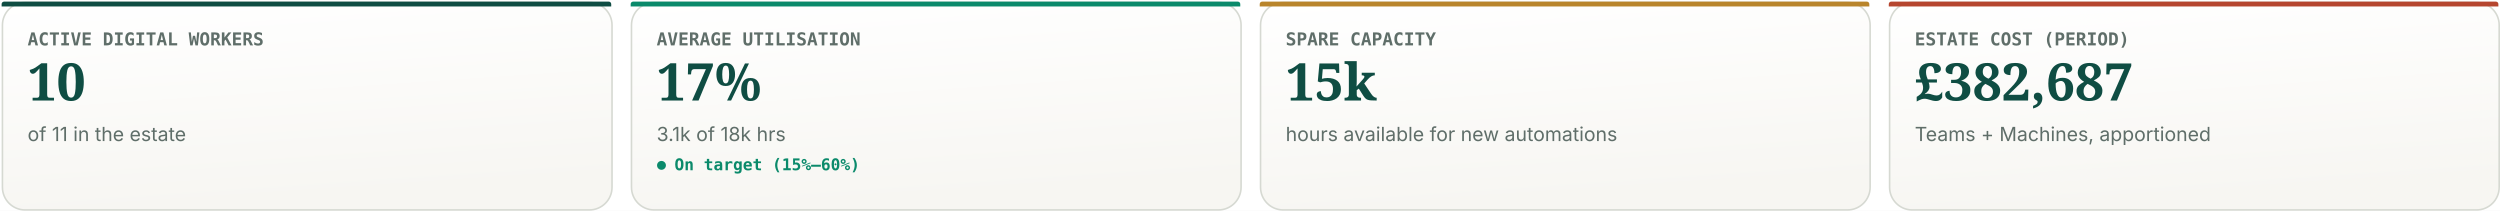
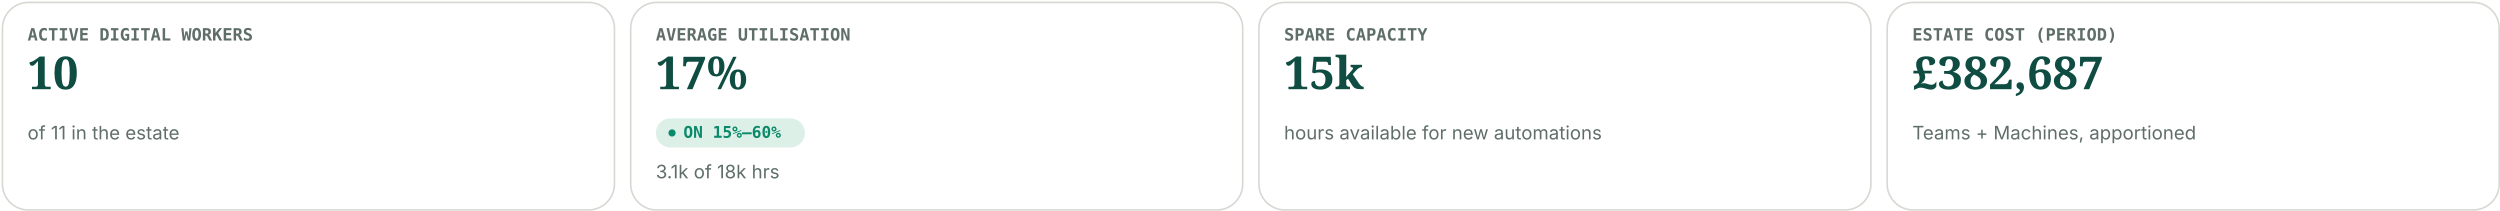
<svg xmlns="http://www.w3.org/2000/svg" version="1.1" class="marks" width="1542" height="130" viewBox="0 0 1542 130">
  <rect width="1542" height="130" fill="#FFFFFF" />
  <g fill="none" stroke-miterlimit="10" transform="translate(1,1)">
    <g class="mark-group role-frame root" role="graphics-object" aria-roledescription="group mark container">
      <g transform="translate(0,0)">
        <path class="background" aria-hidden="true" d="M0,0h1540v128h-1540Z" />
        <g>
          <g class="mark-group role-scope tile" role="graphics-object" aria-roledescription="group mark container">
            <g transform="translate(0,0)">
-               <path class="background" aria-hidden="true" d="M14.5,0.5L362.5,0.5C370.227,0.5,376.5,6.773,376.5,14.5L376.5,114.5C376.5,122.227,370.227,128.5,362.5,128.5L14.5,128.5C6.773,128.5,0.5,122.227,0.5,114.5L0.5,14.5C0.5,6.773,6.773,0.5,14.5,0.5Z" fill="url(#gradient_0)" stroke="#D6D9D2" />
+               <path class="background" aria-hidden="true" d="M16.5,0.5L362,0.5C370.831,0.5,378,7.669,378,16.5L378,112.5C378,121.331,370.831,128.5,362,128.5L16.5,128.5C7.669,128.5,0.5,121.331,0.5,112.5L0.5,16.5C0.5,7.669,7.669,0.5,16.5,0.5Z" fill="#FFFFFF" stroke="#D6D9D2" />
              <g>
-                 <g class="mark-rect role-mark" role="graphics-symbol" aria-roledescription="rect mark container">
-                   <path d="M1.5,0L374.5,0C375.328,0,376,0.672,376,1.5L376,3C376,3,376,3,376,3L0,3C0,3,0,3,0,3L0,1.5C0,0.672,0.672,0,1.5,0Z" fill="#0F4D43" />
+                 <g class="mark-text role-mark" role="graphics-object" aria-roledescription="text mark container">
+                   <text text-anchor="start" transform="translate(16,24)" font-family="'JetBrains Mono', Consolas, 'Roboto Mono', monospace" font-size="10.5px" font-weight="600" fill="#5F6E69">ACTIVE DIGITAL WORKERS</text>
                </g>
                <g class="mark-text role-mark" role="graphics-object" aria-roledescription="text mark container">
-                   <text text-anchor="start" transform="translate(16,27)" font-family="'JetBrains Mono', Consolas, 'Roboto Mono', monospace" font-size="11px" font-weight="bold" fill="#5F6E69">ACTIVE DIGITAL WORKERS</text>
+                   <text text-anchor="start" transform="translate(16,54)" font-family="Fraunces, Cambria, Georgia, Gelasio, serif" font-size="28px" font-weight="600" fill="#0F4D43">10</text>
+                 </g>
+                 <g class="mark-rect role-mark" role="graphics-symbol" aria-roledescription="rect mark container">
+                   <path d="M25,72L25,72C29.967,72,34,76.033,34,81L34,81C34,85.967,29.967,90,25,90L25,90C20.033,90,16,85.967,16,81L16,81C16,76.033,20.033,72,25,72Z" fill="#F7F6F2" opacity="0" />
                </g>
                <g class="mark-text role-mark" role="graphics-object" aria-roledescription="text mark container">
-                   <text text-anchor="start" transform="translate(16,61)" font-family="Fraunces, Cambria, Georgia, Gelasio, serif" font-size="32px" font-weight="bold" fill="#0F4D43">10</text>
+                   <text text-anchor="start" transform="translate(25,84)" font-family="'JetBrains Mono', Consolas, 'Roboto Mono', monospace" font-size="10px" font-weight="600" fill="#5F6E69" />
+                 </g>
+                 <g class="mark-rect role-mark" role="graphics-symbol" aria-roledescription="rect mark container">
+                   <path d="M25,72L33,72C37.967,72,42,76.033,42,81L42,81C42,85.967,37.967,90,33,90L25,90C20.033,90,16,85.967,16,81L16,81C16,76.033,20.033,72,25,72Z" fill="#DDF0E8" opacity="0" />
+                 </g>
+                 <g class="mark-symbol role-mark" role="graphics-symbol" aria-roledescription="symbol mark container">
+                   <path transform="translate(26,81)" d="M2.236,0A2.236,2.236,0,1,1,-2.236,0A2.236,2.236,0,1,1,2.236,0" fill="#0B8A6B" opacity="0" />
                </g>
                <g class="mark-text role-mark" role="graphics-object" aria-roledescription="text mark container">
-                   <text text-anchor="start" transform="translate(16,85)" font-family="'JetBrains Mono', Consolas, 'Roboto Mono', monospace" font-size="11.5px" font-weight="bold" fill="#5F6E69" />
+                   <text text-anchor="start" transform="translate(33,84)" font-family="'JetBrains Mono', Consolas, 'Roboto Mono', monospace" font-size="10px" font-weight="600" fill="#0B8A6B" />
                </g>
                <g class="mark-text role-mark" role="graphics-object" aria-roledescription="text mark container">
-                   <text text-anchor="start" transform="translate(16,86)" font-family="Inter, 'Segoe UI', Carlito, Calibri, Arial, sans-serif" font-size="12px" fill="#5F6E69">of 11 in the estate</text>
-                 </g>
-                 <g class="mark-symbol role-mark" role="graphics-symbol" aria-roledescription="symbol mark container">
-                   <path transform="translate(19,101)" d="M2.739,0A2.739,2.739,0,1,1,-2.739,0A2.739,2.739,0,1,1,2.739,0" fill="#0B8A6B" opacity="0" />
-                 </g>
-                 <g class="mark-text role-mark" role="graphics-object" aria-roledescription="text mark container">
-                   <text text-anchor="start" transform="translate(27,104)" font-family="'JetBrains Mono', Consolas, 'Roboto Mono', monospace" font-size="10px" font-weight="bold" fill="#0B8A6B" />
+                   <text text-anchor="start" transform="translate(16,85)" font-family="Inter, 'Segoe UI', Carlito, Calibri, Arial, sans-serif" font-size="11.5px" fill="#5F6E69">of 11 in the estate</text>
                </g>
              </g>
              <path class="foreground" aria-hidden="true" d="" display="none" />
            </g>
-             <g transform="translate(388,0)">
-               <path class="background" aria-hidden="true" d="M14.5,0.5L362.5,0.5C370.227,0.5,376.5,6.773,376.5,14.5L376.5,114.5C376.5,122.227,370.227,128.5,362.5,128.5L14.5,128.5C6.773,128.5,0.5,122.227,0.5,114.5L0.5,14.5C0.5,6.773,6.773,0.5,14.5,0.5Z" fill="url(#gradient_1)" stroke="#D6D9D2" />
+             <g transform="translate(387.5,0)">
+               <path class="background" aria-hidden="true" d="M16.5,0.5L362,0.5C370.831,0.5,378,7.669,378,16.5L378,112.5C378,121.331,370.831,128.5,362,128.5L16.5,128.5C7.669,128.5,0.5,121.331,0.5,112.5L0.5,16.5C0.5,7.669,7.669,0.5,16.5,0.5Z" fill="#FFFFFF" stroke="#D6D9D2" />
              <g>
-                 <g class="mark-rect role-mark" role="graphics-symbol" aria-roledescription="rect mark container">
-                   <path d="M1.5,0L374.5,0C375.328,0,376,0.672,376,1.5L376,3C376,3,376,3,376,3L0,3C0,3,0,3,0,3L0,1.5C0,0.672,0.672,0,1.5,0Z" fill="#0B8A6B" />
+                 <g class="mark-text role-mark" role="graphics-object" aria-roledescription="text mark container">
+                   <text text-anchor="start" transform="translate(16,24)" font-family="'JetBrains Mono', Consolas, 'Roboto Mono', monospace" font-size="10.5px" font-weight="600" fill="#5F6E69">AVERAGE UTILISATION</text>
                </g>
                <g class="mark-text role-mark" role="graphics-object" aria-roledescription="text mark container">
-                   <text text-anchor="start" transform="translate(16,27)" font-family="'JetBrains Mono', Consolas, 'Roboto Mono', monospace" font-size="11px" font-weight="bold" fill="#5F6E69">AVERAGE UTILISATION</text>
+                   <text text-anchor="start" transform="translate(16,54)" font-family="Fraunces, Cambria, Georgia, Gelasio, serif" font-size="28px" font-weight="600" fill="#0F4D43">17%</text>
+                 </g>
+                 <g class="mark-rect role-mark" role="graphics-symbol" aria-roledescription="rect mark container">
+                   <path d="M25,72L25,72C29.967,72,34,76.033,34,81L34,81C34,85.967,29.967,90,25,90L25,90C20.033,90,16,85.967,16,81L16,81C16,76.033,20.033,72,25,72Z" fill="#F7F6F2" opacity="0" />
                </g>
                <g class="mark-text role-mark" role="graphics-object" aria-roledescription="text mark container">
-                   <text text-anchor="start" transform="translate(16,61)" font-family="Fraunces, Cambria, Georgia, Gelasio, serif" font-size="32px" font-weight="bold" fill="#0F4D43">17%</text>
+                   <text text-anchor="start" transform="translate(25,84)" font-family="'JetBrains Mono', Consolas, 'Roboto Mono', monospace" font-size="10px" font-weight="600" fill="#5F6E69" />
+                 </g>
+                 <g class="mark-rect role-mark" role="graphics-symbol" aria-roledescription="rect mark container">
+                   <path d="M25,72L99,72C103.967,72,108,76.033,108,81L108,81C108,85.967,103.967,90,99,90L25,90C20.033,90,16,85.967,16,81L16,81C16,76.033,20.033,72,25,72Z" fill="#DDF0E8" opacity="1" />
+                 </g>
+                 <g class="mark-symbol role-mark" role="graphics-symbol" aria-roledescription="symbol mark container">
+                   <path transform="translate(26,81)" d="M2.236,0A2.236,2.236,0,1,1,-2.236,0A2.236,2.236,0,1,1,2.236,0" fill="#0B8A6B" opacity="1" />
                </g>
                <g class="mark-text role-mark" role="graphics-object" aria-roledescription="text mark container">
-                   <text text-anchor="start" transform="translate(16,85)" font-family="'JetBrains Mono', Consolas, 'Roboto Mono', monospace" font-size="11.5px" font-weight="bold" fill="#5F6E69" />
+                   <text text-anchor="start" transform="translate(33,84)" font-family="'JetBrains Mono', Consolas, 'Roboto Mono', monospace" font-size="10px" font-weight="600" fill="#0B8A6B">ON 15%–60%</text>
                </g>
                <g class="mark-text role-mark" role="graphics-object" aria-roledescription="text mark container">
-                   <text text-anchor="start" transform="translate(16,86)" font-family="Inter, 'Segoe UI', Carlito, Calibri, Arial, sans-serif" font-size="12px" fill="#5F6E69">3.1k of 18k hrs</text>
-                 </g>
-                 <g class="mark-symbol role-mark" role="graphics-symbol" aria-roledescription="symbol mark container">
-                   <path transform="translate(19,101)" d="M2.739,0A2.739,2.739,0,1,1,-2.739,0A2.739,2.739,0,1,1,2.739,0" fill="#0B8A6B" opacity="1" />
-                 </g>
-                 <g class="mark-text role-mark" role="graphics-object" aria-roledescription="text mark container">
-                   <text text-anchor="start" transform="translate(27,104)" font-family="'JetBrains Mono', Consolas, 'Roboto Mono', monospace" font-size="10px" font-weight="bold" fill="#0B8A6B">On target (15%–60%)</text>
+                   <text text-anchor="start" transform="translate(16,109)" font-family="Inter, 'Segoe UI', Carlito, Calibri, Arial, sans-serif" font-size="11.5px" fill="#5F6E69">3.1k of 18k hrs</text>
                </g>
              </g>
              <path class="foreground" aria-hidden="true" d="" display="none" />
            </g>
-             <g transform="translate(776,0)">
-               <path class="background" aria-hidden="true" d="M14.5,0.5L362.5,0.5C370.227,0.5,376.5,6.773,376.5,14.5L376.5,114.5C376.5,122.227,370.227,128.5,362.5,128.5L14.5,128.5C6.773,128.5,0.5,122.227,0.5,114.5L0.5,14.5C0.5,6.773,6.773,0.5,14.5,0.5Z" fill="url(#gradient_2)" stroke="#D6D9D2" />
+             <g transform="translate(775,0)">
+               <path class="background" aria-hidden="true" d="M16.5,0.5L362,0.5C370.831,0.5,378,7.669,378,16.5L378,112.5C378,121.331,370.831,128.5,362,128.5L16.5,128.5C7.669,128.5,0.5,121.331,0.5,112.5L0.5,16.5C0.5,7.669,7.669,0.5,16.5,0.5Z" fill="#FFFFFF" stroke="#D6D9D2" />
              <g>
-                 <g class="mark-rect role-mark" role="graphics-symbol" aria-roledescription="rect mark container">
-                   <path d="M1.5,0L374.5,0C375.328,0,376,0.672,376,1.5L376,3C376,3,376,3,376,3L0,3C0,3,0,3,0,3L0,1.5C0,0.672,0.672,0,1.5,0Z" fill="#B9852C" />
+                 <g class="mark-text role-mark" role="graphics-object" aria-roledescription="text mark container">
+                   <text text-anchor="start" transform="translate(16,24)" font-family="'JetBrains Mono', Consolas, 'Roboto Mono', monospace" font-size="10.5px" font-weight="600" fill="#5F6E69">SPARE CAPACITY</text>
                </g>
                <g class="mark-text role-mark" role="graphics-object" aria-roledescription="text mark container">
-                   <text text-anchor="start" transform="translate(16,27)" font-family="'JetBrains Mono', Consolas, 'Roboto Mono', monospace" font-size="11px" font-weight="bold" fill="#5F6E69">SPARE CAPACITY</text>
+                   <text text-anchor="start" transform="translate(16,54)" font-family="Fraunces, Cambria, Georgia, Gelasio, serif" font-size="28px" font-weight="600" fill="#0F4D43">15k</text>
+                 </g>
+                 <g class="mark-rect role-mark" role="graphics-symbol" aria-roledescription="rect mark container">
+                   <path d="M25,72L25,72C29.967,72,34,76.033,34,81L34,81C34,85.967,29.967,90,25,90L25,90C20.033,90,16,85.967,16,81L16,81C16,76.033,20.033,72,25,72Z" fill="#F7F6F2" opacity="0" />
                </g>
                <g class="mark-text role-mark" role="graphics-object" aria-roledescription="text mark container">
-                   <text text-anchor="start" transform="translate(16,61)" font-family="Fraunces, Cambria, Georgia, Gelasio, serif" font-size="32px" font-weight="bold" fill="#0F4D43">15k</text>
+                   <text text-anchor="start" transform="translate(25,84)" font-family="'JetBrains Mono', Consolas, 'Roboto Mono', monospace" font-size="10px" font-weight="600" fill="#5F6E69" />
+                 </g>
+                 <g class="mark-rect role-mark" role="graphics-symbol" aria-roledescription="rect mark container">
+                   <path d="M25,72L33,72C37.967,72,42,76.033,42,81L42,81C42,85.967,37.967,90,33,90L25,90C20.033,90,16,85.967,16,81L16,81C16,76.033,20.033,72,25,72Z" fill="#DDF0E8" opacity="0" />
+                 </g>
+                 <g class="mark-symbol role-mark" role="graphics-symbol" aria-roledescription="symbol mark container">
+                   <path transform="translate(26,81)" d="M2.236,0A2.236,2.236,0,1,1,-2.236,0A2.236,2.236,0,1,1,2.236,0" fill="#0B8A6B" opacity="0" />
                </g>
                <g class="mark-text role-mark" role="graphics-object" aria-roledescription="text mark container">
-                   <text text-anchor="start" transform="translate(16,85)" font-family="'JetBrains Mono', Consolas, 'Roboto Mono', monospace" font-size="11.5px" font-weight="bold" fill="#5F6E69" />
+                   <text text-anchor="start" transform="translate(33,84)" font-family="'JetBrains Mono', Consolas, 'Roboto Mono', monospace" font-size="10px" font-weight="600" fill="#0B8A6B" />
                </g>
                <g class="mark-text role-mark" role="graphics-object" aria-roledescription="text mark container">
-                   <text text-anchor="start" transform="translate(16,86)" font-family="Inter, 'Segoe UI', Carlito, Calibri, Arial, sans-serif" font-size="12px" fill="#5F6E69">hours available for new automations</text>
-                 </g>
-                 <g class="mark-symbol role-mark" role="graphics-symbol" aria-roledescription="symbol mark container">
-                   <path transform="translate(19,101)" d="M2.739,0A2.739,2.739,0,1,1,-2.739,0A2.739,2.739,0,1,1,2.739,0" fill="#0B8A6B" opacity="0" />
-                 </g>
-                 <g class="mark-text role-mark" role="graphics-object" aria-roledescription="text mark container">
-                   <text text-anchor="start" transform="translate(27,104)" font-family="'JetBrains Mono', Consolas, 'Roboto Mono', monospace" font-size="10px" font-weight="bold" fill="#0B8A6B" />
+                   <text text-anchor="start" transform="translate(16,85)" font-family="Inter, 'Segoe UI', Carlito, Calibri, Arial, sans-serif" font-size="11.5px" fill="#5F6E69">hours available for new automations</text>
                </g>
              </g>
              <path class="foreground" aria-hidden="true" d="" display="none" />
            </g>
-             <g transform="translate(1164,0)">
-               <path class="background" aria-hidden="true" d="M14.5,0.5L362.5,0.5C370.227,0.5,376.5,6.773,376.5,14.5L376.5,114.5C376.5,122.227,370.227,128.5,362.5,128.5L14.5,128.5C6.773,128.5,0.5,122.227,0.5,114.5L0.5,14.5C0.5,6.773,6.773,0.5,14.5,0.5Z" fill="url(#gradient_3)" stroke="#D6D9D2" />
+             <g transform="translate(1162.5,0)">
+               <path class="background" aria-hidden="true" d="M16.5,0.5L362,0.5C370.831,0.5,378,7.669,378,16.5L378,112.5C378,121.331,370.831,128.5,362,128.5L16.5,128.5C7.669,128.5,0.5,121.331,0.5,112.5L0.5,16.5C0.5,7.669,7.669,0.5,16.5,0.5Z" fill="#FFFFFF" stroke="#D6D9D2" />
              <g>
-                 <g class="mark-rect role-mark" role="graphics-symbol" aria-roledescription="rect mark container">
-                   <path d="M1.5,0L374.5,0C375.328,0,376,0.672,376,1.5L376,3C376,3,376,3,376,3L0,3C0,3,0,3,0,3L0,1.5C0,0.672,0.672,0,1.5,0Z" fill="#B6462F" />
+                 <g class="mark-text role-mark" role="graphics-object" aria-roledescription="text mark container">
+                   <text text-anchor="start" transform="translate(16,24)" font-family="'JetBrains Mono', Consolas, 'Roboto Mono', monospace" font-size="10.5px" font-weight="600" fill="#5F6E69">ESTATE COST (PERIOD)</text>
                </g>
                <g class="mark-text role-mark" role="graphics-object" aria-roledescription="text mark container">
-                   <text text-anchor="start" transform="translate(16,27)" font-family="'JetBrains Mono', Consolas, 'Roboto Mono', monospace" font-size="11px" font-weight="bold" fill="#5F6E69">ESTATE COST (PERIOD)</text>
+                   <text text-anchor="start" transform="translate(16,54)" font-family="Fraunces, Cambria, Georgia, Gelasio, serif" font-size="28px" font-weight="600" fill="#0F4D43">£382,687</text>
+                 </g>
+                 <g class="mark-rect role-mark" role="graphics-symbol" aria-roledescription="rect mark container">
+                   <path d="M25,72L25,72C29.967,72,34,76.033,34,81L34,81C34,85.967,29.967,90,25,90L25,90C20.033,90,16,85.967,16,81L16,81C16,76.033,20.033,72,25,72Z" fill="#F7F6F2" opacity="0" />
                </g>
                <g class="mark-text role-mark" role="graphics-object" aria-roledescription="text mark container">
-                   <text text-anchor="start" transform="translate(16,61)" font-family="Fraunces, Cambria, Georgia, Gelasio, serif" font-size="32px" font-weight="bold" fill="#0F4D43">£382,687</text>
+                   <text text-anchor="start" transform="translate(25,84)" font-family="'JetBrains Mono', Consolas, 'Roboto Mono', monospace" font-size="10px" font-weight="600" fill="#5F6E69" />
+                 </g>
+                 <g class="mark-rect role-mark" role="graphics-symbol" aria-roledescription="rect mark container">
+                   <path d="M25,72L33,72C37.967,72,42,76.033,42,81L42,81C42,85.967,37.967,90,33,90L25,90C20.033,90,16,85.967,16,81L16,81C16,76.033,20.033,72,25,72Z" fill="#DDF0E8" opacity="0" />
+                 </g>
+                 <g class="mark-symbol role-mark" role="graphics-symbol" aria-roledescription="symbol mark container">
+                   <path transform="translate(26,81)" d="M2.236,0A2.236,2.236,0,1,1,-2.236,0A2.236,2.236,0,1,1,2.236,0" fill="#0B8A6B" opacity="0" />
                </g>
                <g class="mark-text role-mark" role="graphics-object" aria-roledescription="text mark container">
-                   <text text-anchor="start" transform="translate(16,85)" font-family="'JetBrains Mono', Consolas, 'Roboto Mono', monospace" font-size="11.5px" font-weight="bold" fill="#5F6E69" />
+                   <text text-anchor="start" transform="translate(33,84)" font-family="'JetBrains Mono', Consolas, 'Roboto Mono', monospace" font-size="10px" font-weight="600" fill="#0B8A6B" />
                </g>
                <g class="mark-text role-mark" role="graphics-object" aria-roledescription="text mark container">
-                   <text text-anchor="start" transform="translate(16,86)" font-family="Inter, 'Segoe UI', Carlito, Calibri, Arial, sans-serif" font-size="12px" fill="#5F6E69">Teams + Machines, apportioned</text>
-                 </g>
-                 <g class="mark-symbol role-mark" role="graphics-symbol" aria-roledescription="symbol mark container">
-                   <path transform="translate(19,101)" d="M2.739,0A2.739,2.739,0,1,1,-2.739,0A2.739,2.739,0,1,1,2.739,0" fill="#0B8A6B" opacity="0" />
-                 </g>
-                 <g class="mark-text role-mark" role="graphics-object" aria-roledescription="text mark container">
-                   <text text-anchor="start" transform="translate(27,104)" font-family="'JetBrains Mono', Consolas, 'Roboto Mono', monospace" font-size="10px" font-weight="bold" fill="#0B8A6B" />
+                   <text text-anchor="start" transform="translate(16,85)" font-family="Inter, 'Segoe UI', Carlito, Calibri, Arial, sans-serif" font-size="11.5px" fill="#5F6E69">Teams + Machines, apportioned</text>
                </g>
              </g>
              <path class="foreground" aria-hidden="true" d="" display="none" />
            </g>
          </g>
        </g>
        <path class="foreground" aria-hidden="true" d="" display="none" />
      </g>
    </g>
  </g>
-   <defs>
-     <linearGradient id="gradient_0" x1="0" x2="0.2" y1="0" y2="1">
-       <stop offset="0" stop-color="#FFFFFF" />
-       <stop offset="1" stop-color="#F7F6F2" />
-     </linearGradient>
-     <linearGradient id="gradient_1" x1="0" x2="0.2" y1="0" y2="1">
-       <stop offset="0" stop-color="#FFFFFF" />
-       <stop offset="1" stop-color="#F7F6F2" />
-     </linearGradient>
-     <linearGradient id="gradient_2" x1="0" x2="0.2" y1="0" y2="1">
-       <stop offset="0" stop-color="#FFFFFF" />
-       <stop offset="1" stop-color="#F7F6F2" />
-     </linearGradient>
-     <linearGradient id="gradient_3" x1="0" x2="0.2" y1="0" y2="1">
-       <stop offset="0" stop-color="#FFFFFF" />
-       <stop offset="1" stop-color="#F7F6F2" />
-     </linearGradient>
-   </defs>
</svg>
